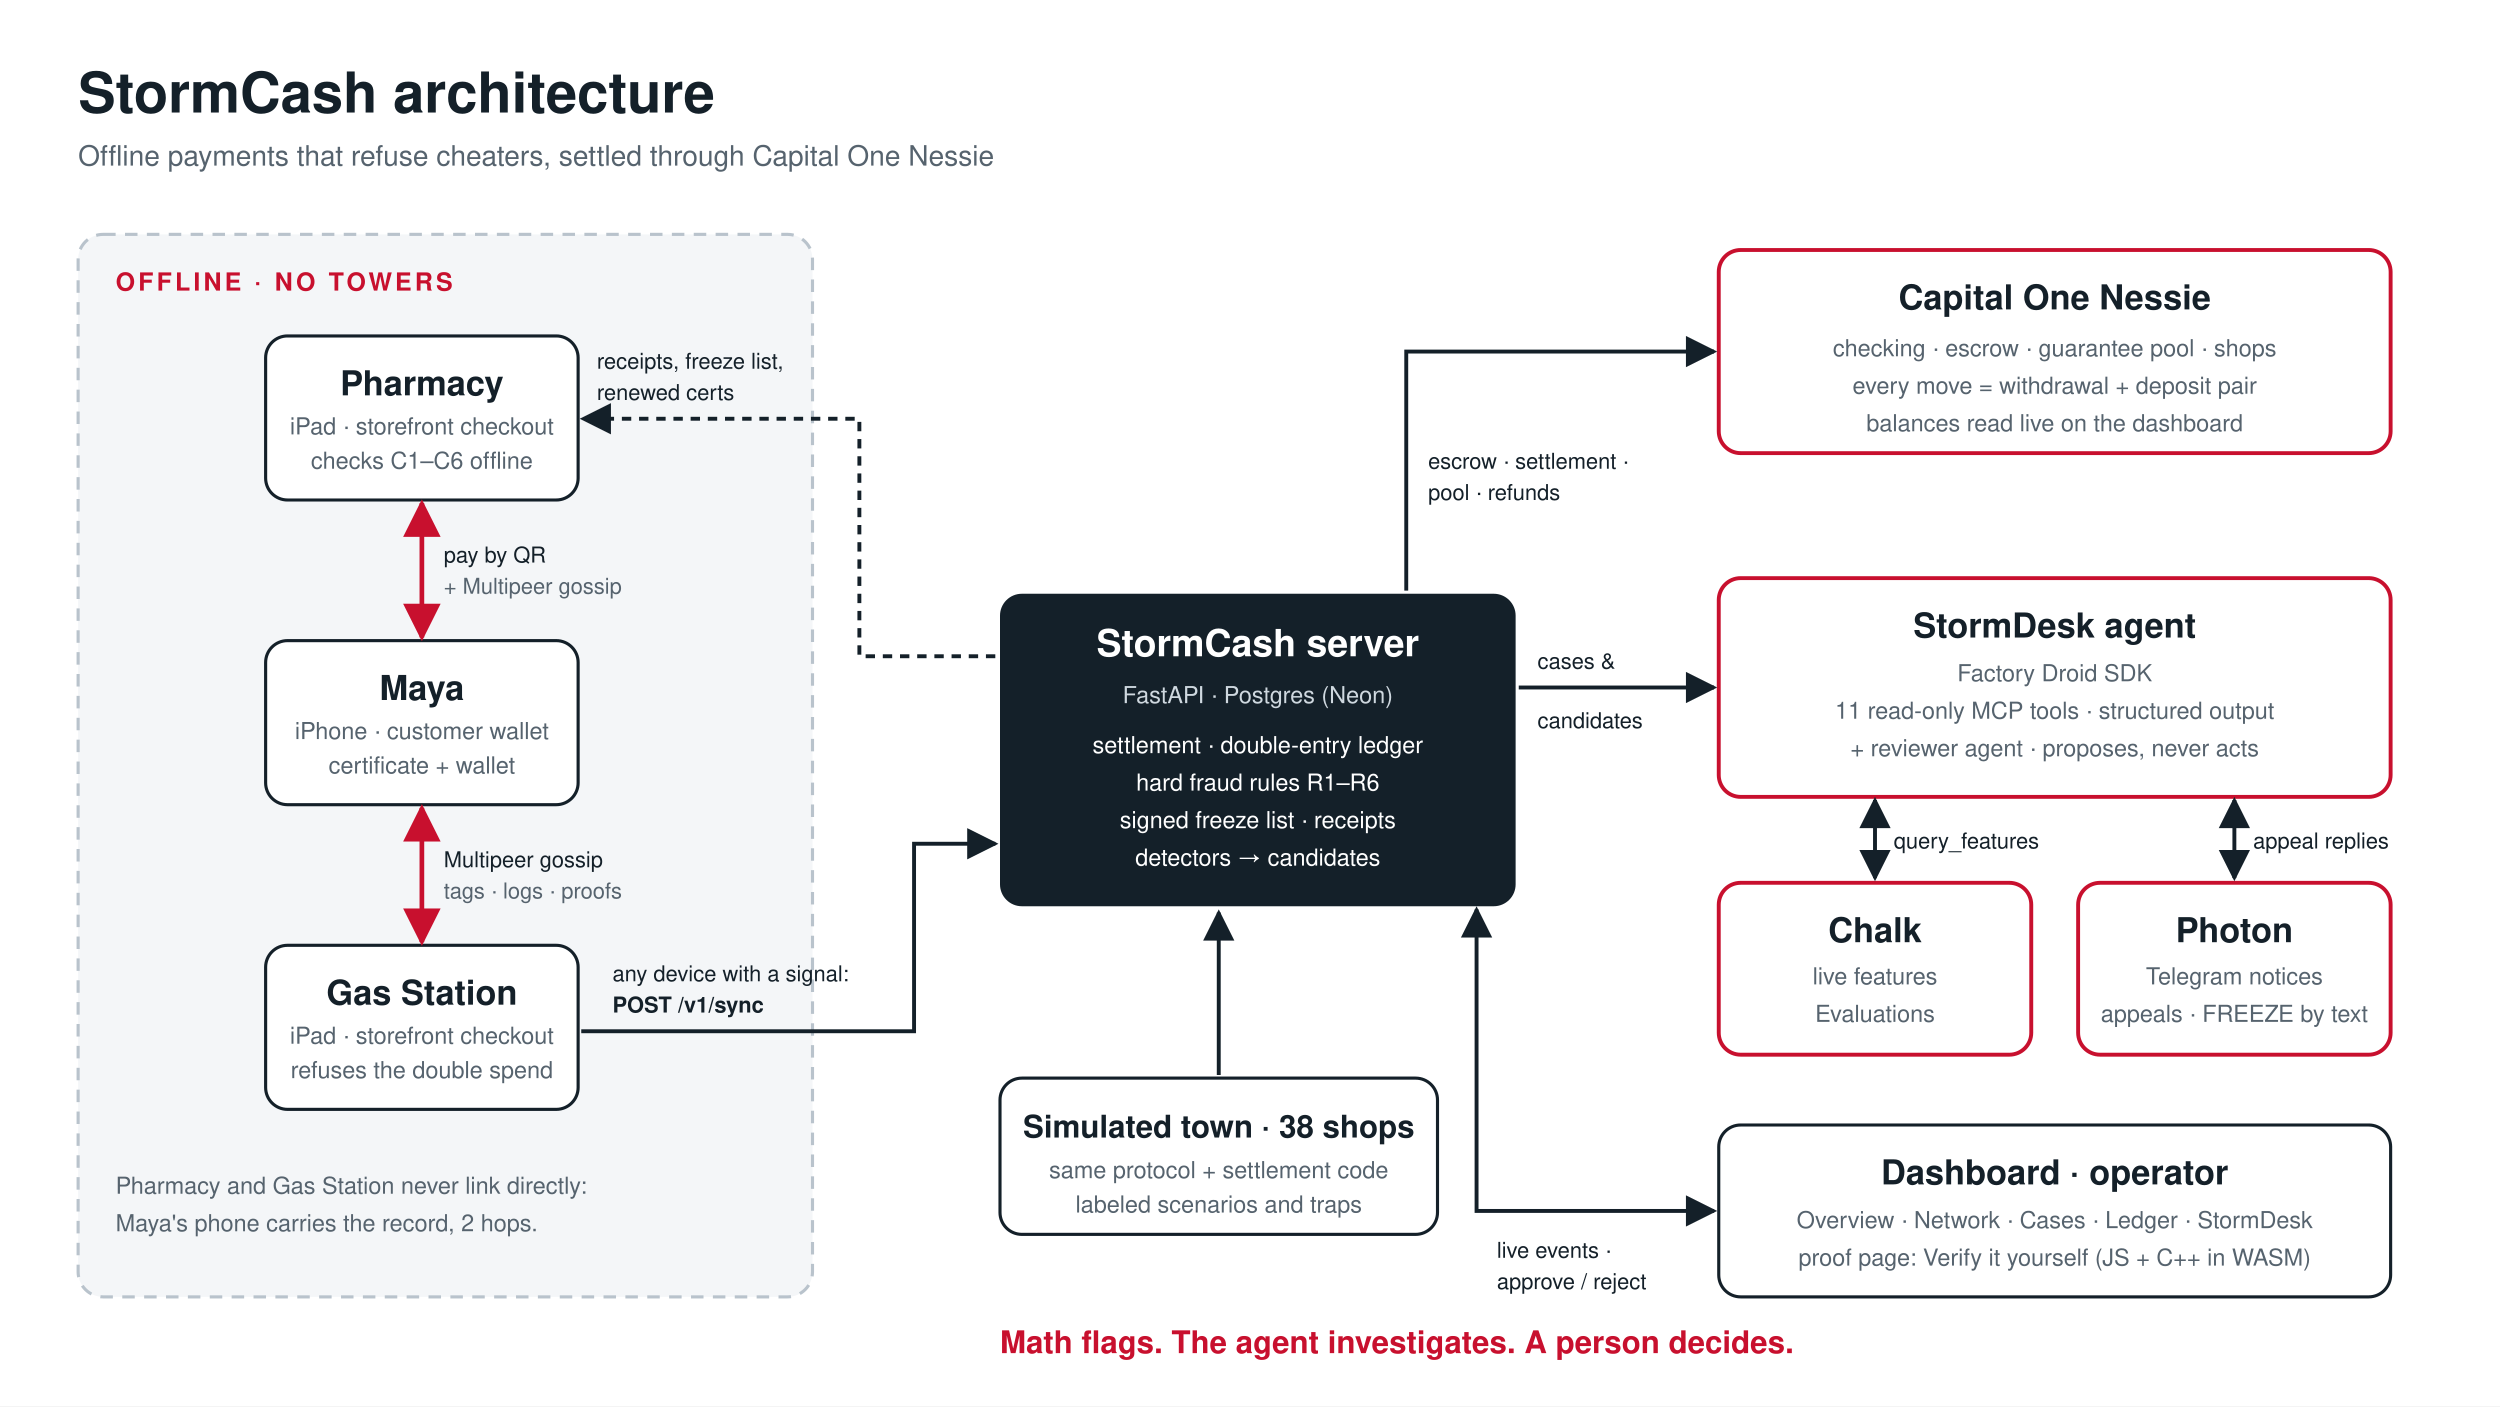
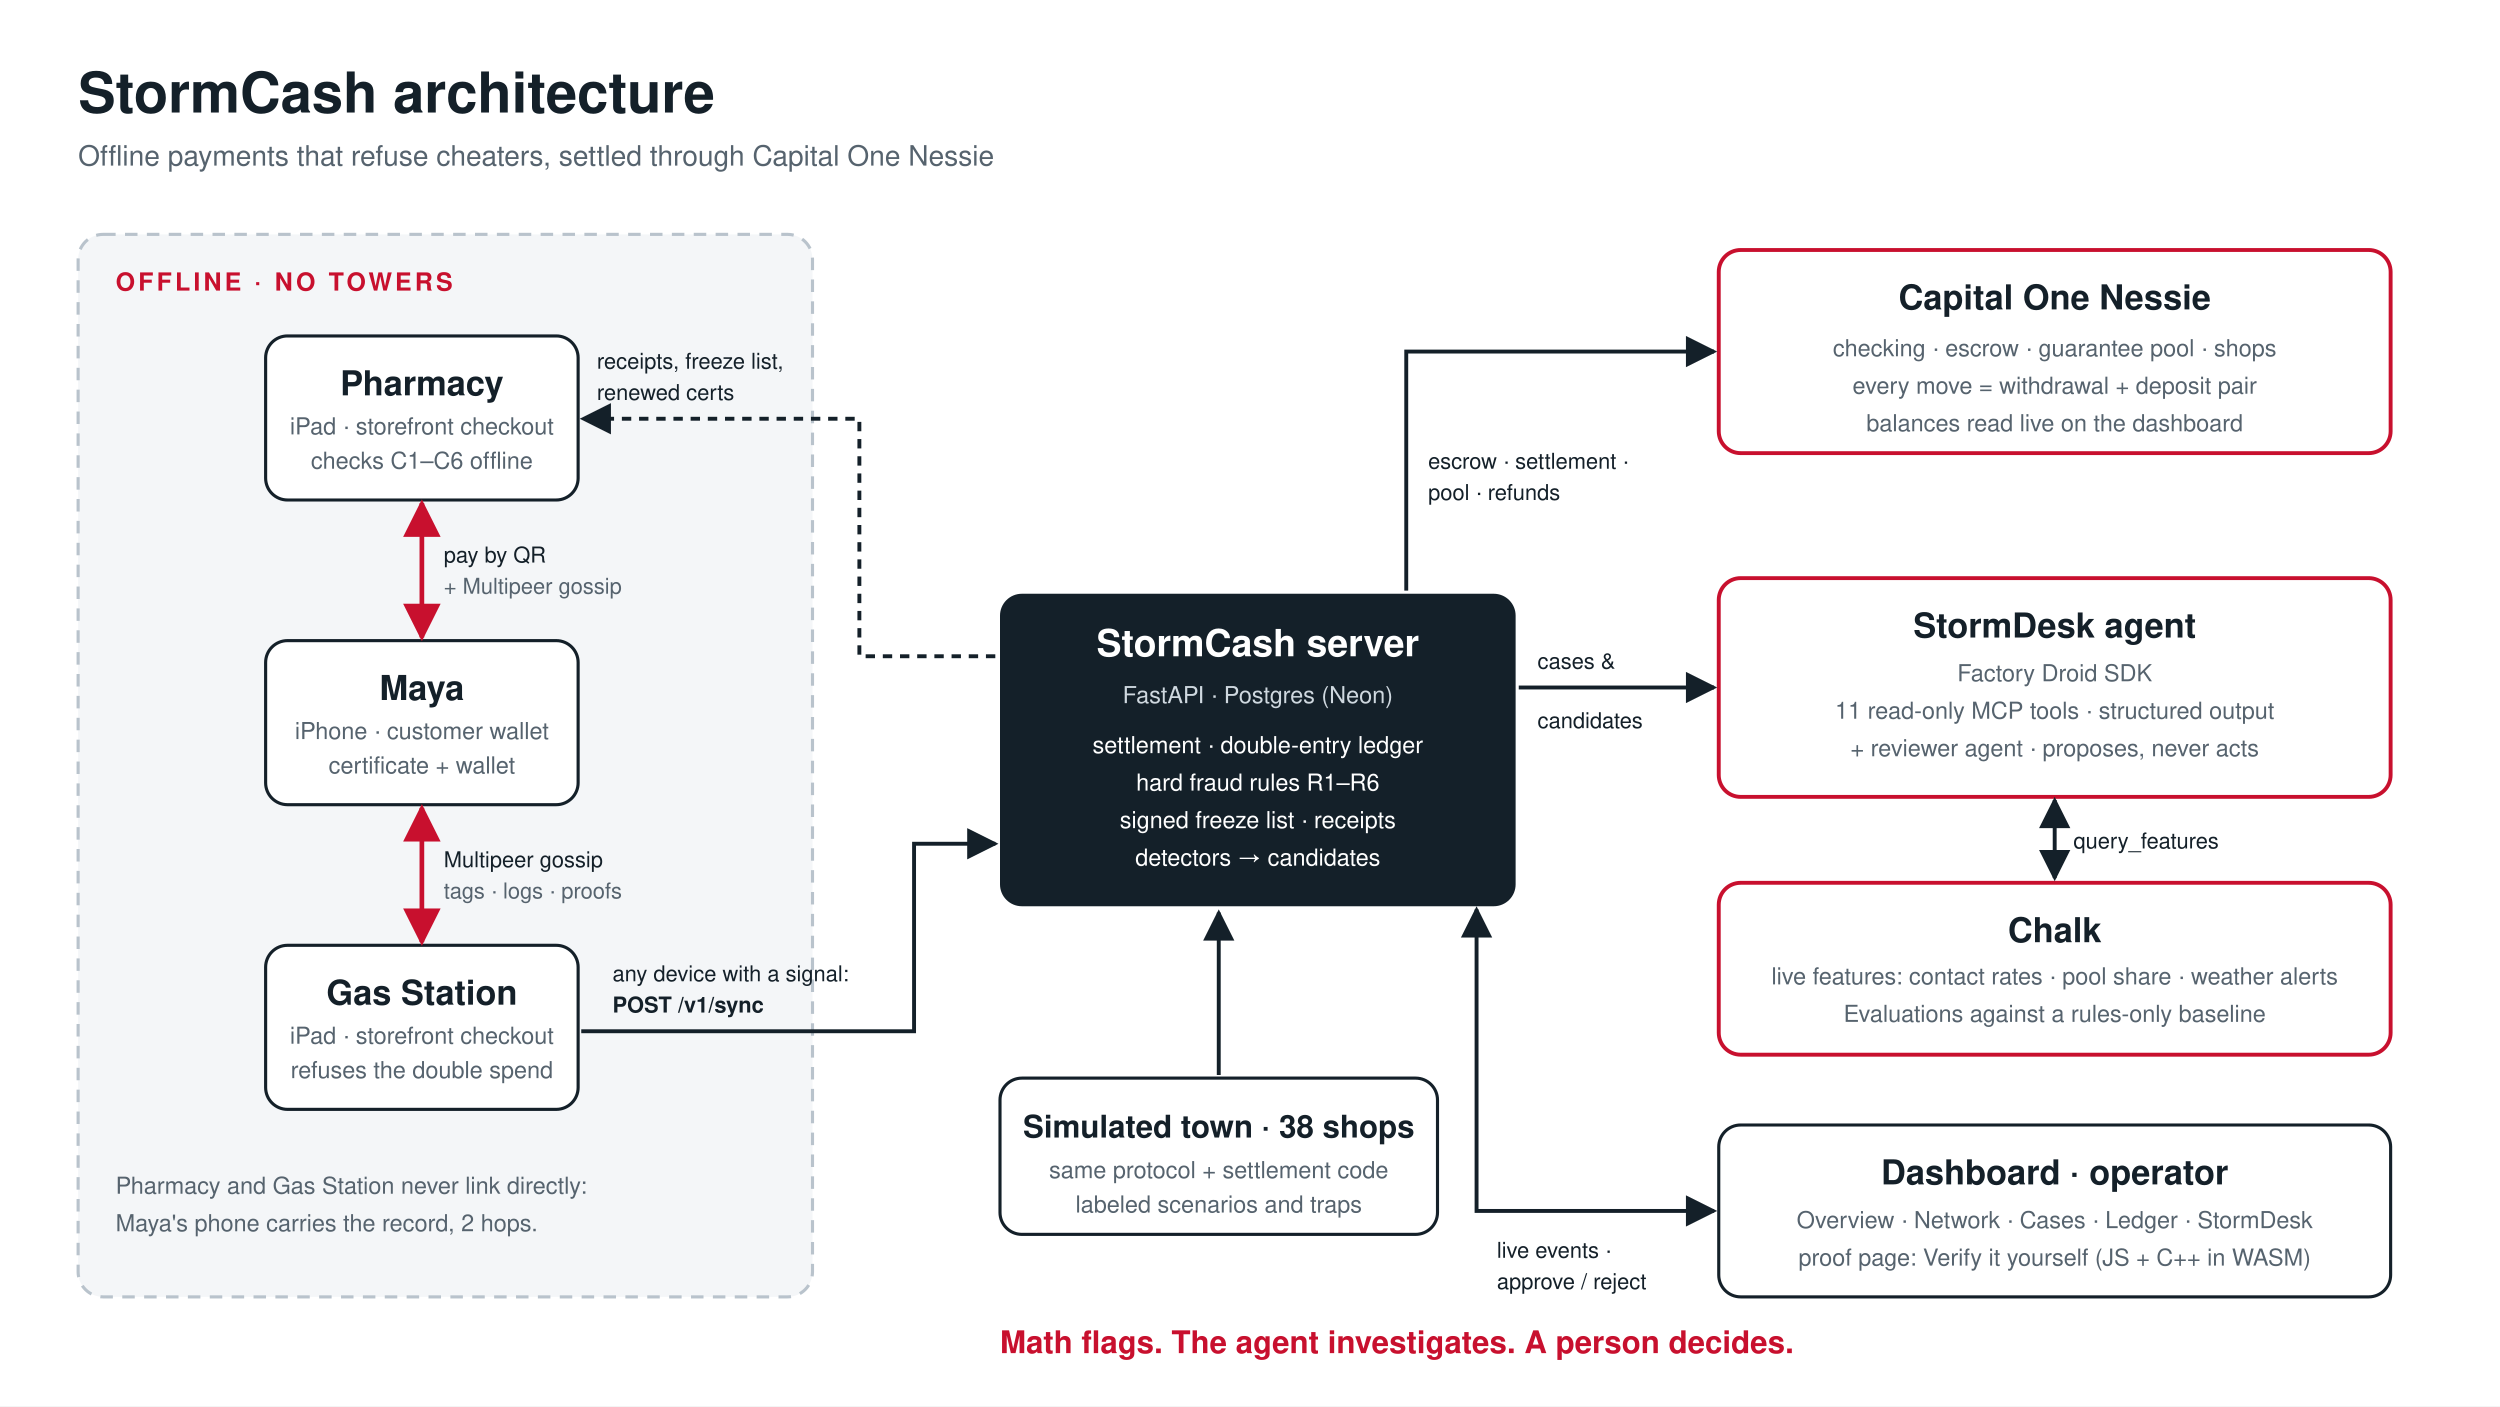
<svg xmlns="http://www.w3.org/2000/svg" viewBox="0 0 1600 900" width="1600" height="900" font-family="Helvetica, Arial, sans-serif">
  <defs>
    <marker id="arrow" viewBox="0 0 10 10" refX="9" refY="5" markerWidth="8" markerHeight="8" orient="auto-start-reverse">
      <path d="M0,0 L10,5 L0,10 z" fill="#142029" />
    </marker>
    <marker id="arrowRed" viewBox="0 0 10 10" refX="9" refY="5" markerWidth="8" markerHeight="8" orient="auto-start-reverse">
      <path d="M0,0 L10,5 L0,10 z" fill="#c8102e" />
    </marker>
  </defs>
  <rect x="0" y="0" width="1600" height="900" fill="#ffffff" />
  <text x="50" y="72" font-size="36" font-weight="700" fill="#142029">StormCash architecture</text>
  <text x="50" y="106" font-size="18" fill="#56636e">Offline payments that refuse cheaters, settled through Capital One Nessie</text>
  <rect x="50" y="150" width="470" height="680" rx="16" fill="#f4f6f8" stroke="#b9c3cc" stroke-width="2" stroke-dasharray="8 6" />
  <text x="74" y="186" font-size="16" font-weight="700" fill="#c8102e" letter-spacing="2">OFFLINE · NO TOWERS</text>
  <rect x="170" y="215" width="200" height="105" rx="14" fill="#ffffff" stroke="#142029" stroke-width="2" />
  <text x="270" y="253" font-size="22" font-weight="700" fill="#142029" text-anchor="middle">Pharmacy</text>
  <text x="270" y="278" font-size="15" fill="#56636e" text-anchor="middle">iPad · storefront checkout</text>
  <text x="270" y="300" font-size="15" fill="#56636e" text-anchor="middle">checks C1–C6 offline</text>
  <rect x="170" y="410" width="200" height="105" rx="14" fill="#ffffff" stroke="#142029" stroke-width="2" />
  <text x="270" y="448" font-size="22" font-weight="700" fill="#142029" text-anchor="middle">Maya</text>
  <text x="270" y="473" font-size="15" fill="#56636e" text-anchor="middle">iPhone · customer wallet</text>
  <text x="270" y="495" font-size="15" fill="#56636e" text-anchor="middle">certificate + wallet</text>
  <rect x="170" y="605" width="200" height="105" rx="14" fill="#ffffff" stroke="#142029" stroke-width="2" />
  <text x="270" y="643" font-size="22" font-weight="700" fill="#142029" text-anchor="middle">Gas Station</text>
  <text x="270" y="668" font-size="15" fill="#56636e" text-anchor="middle">iPad · storefront checkout</text>
  <text x="270" y="690" font-size="15" fill="#56636e" text-anchor="middle">refuses the double spend</text>
  <line x1="270" y1="322" x2="270" y2="408" stroke="#c8102e" stroke-width="3" marker-start="url(#arrowRed)" marker-end="url(#arrowRed)" />
  <text x="284" y="360" font-size="14" fill="#142029">pay by QR</text>
  <text x="284" y="380" font-size="14" fill="#56636e">+ Multipeer gossip</text>
  <line x1="270" y1="517" x2="270" y2="603" stroke="#c8102e" stroke-width="3" marker-start="url(#arrowRed)" marker-end="url(#arrowRed)" />
  <text x="284" y="555" font-size="14" fill="#142029">Multipeer gossip</text>
  <text x="284" y="575" font-size="14" fill="#56636e">tags · logs · proofs</text>
  <text x="74" y="764" font-size="15" fill="#56636e">Pharmacy and Gas Station never link directly:</text>
  <text x="74" y="788" font-size="15" fill="#56636e">Maya's phone carries the record, 2 hops.</text>
  <rect x="640" y="380" width="330" height="200" rx="14" fill="#142029" />
  <text x="805" y="420" font-size="24" font-weight="700" fill="#ffffff" text-anchor="middle">StormCash server</text>
  <text x="805" y="450" font-size="15" fill="#cfd8df" text-anchor="middle">FastAPI · Postgres (Neon)</text>
  <text x="805" y="482" font-size="15" fill="#ffffff" text-anchor="middle">settlement · double-entry ledger</text>
  <text x="805" y="506" font-size="15" fill="#ffffff" text-anchor="middle">hard fraud rules R1–R6</text>
  <text x="805" y="530" font-size="15" fill="#ffffff" text-anchor="middle">signed freeze list · receipts</text>
  <text x="805" y="554" font-size="15" fill="#ffffff" text-anchor="middle">detectors → candidates</text>
  <path d="M372,660 H585 V540 H637" fill="none" stroke="#142029" stroke-width="2.5" marker-end="url(#arrow)" />
  <text x="392" y="628" font-size="14" fill="#142029">any device with a signal:</text>
  <text x="392" y="648" font-size="14" font-weight="700" fill="#142029">POST /v1/sync</text>
  <path d="M637,420 H550 V268 H373" fill="none" stroke="#142029" stroke-width="2.5" stroke-dasharray="6 5" marker-end="url(#arrow)" />
  <text x="382" y="236" font-size="14" fill="#142029">receipts, freeze list,</text>
  <text x="382" y="256" font-size="14" fill="#142029">renewed certs</text>
  <rect x="640" y="690" width="280" height="100" rx="14" fill="#ffffff" stroke="#142029" stroke-width="2" />
  <text x="780" y="728" font-size="20" font-weight="700" fill="#142029" text-anchor="middle">Simulated town · 38 shops</text>
  <text x="780" y="754" font-size="15" fill="#56636e" text-anchor="middle">same protocol + settlement code</text>
  <text x="780" y="776" font-size="15" fill="#56636e" text-anchor="middle">labeled scenarios and traps</text>
  <line x1="780" y1="688" x2="780" y2="584" stroke="#142029" stroke-width="2.5" marker-end="url(#arrow)" />
  <rect x="1100" y="160" width="430" height="130" rx="14" fill="#ffffff" stroke="#c8102e" stroke-width="2.5" />
  <text x="1315" y="198" font-size="22" font-weight="700" fill="#142029" text-anchor="middle">Capital One Nessie</text>
  <text x="1315" y="228" font-size="15" fill="#56636e" text-anchor="middle">checking · escrow · guarantee pool · shops</text>
  <text x="1315" y="252" font-size="15" fill="#56636e" text-anchor="middle">every move = withdrawal + deposit pair</text>
  <text x="1315" y="276" font-size="15" fill="#56636e" text-anchor="middle">balances read live on the dashboard</text>
  <path d="M900,378 V225 H1097" fill="none" stroke="#142029" stroke-width="2.5" marker-end="url(#arrow)" />
  <text x="914" y="300" font-size="14" fill="#142029">escrow · settlement ·</text>
  <text x="914" y="320" font-size="14" fill="#142029">pool · refunds</text>
  <rect x="1100" y="370" width="430" height="140" rx="14" fill="#ffffff" stroke="#c8102e" stroke-width="2.5" />
  <text x="1315" y="408" font-size="22" font-weight="700" fill="#142029" text-anchor="middle">StormDesk agent</text>
  <text x="1315" y="436" font-size="15" fill="#56636e" text-anchor="middle">Factory Droid SDK</text>
  <text x="1315" y="460" font-size="15" fill="#56636e" text-anchor="middle">11 read-only MCP tools · structured output</text>
  <text x="1315" y="484" font-size="15" fill="#56636e" text-anchor="middle">+ reviewer agent · proposes, never acts</text>
  <line x1="972" y1="440" x2="1097" y2="440" stroke="#142029" stroke-width="2.5" marker-end="url(#arrow)" />
  <text x="984" y="428" font-size="14" fill="#142029">cases &amp;</text>
  <text x="984" y="466" font-size="14" fill="#142029">candidates</text>
-   <rect x="1100" y="565" width="200" height="110" rx="14" fill="#ffffff" stroke="#c8102e" stroke-width="2.5" />
-   <text x="1200" y="603" font-size="22" font-weight="700" fill="#142029" text-anchor="middle">Chalk</text>
-   <text x="1200" y="630" font-size="15" fill="#56636e" text-anchor="middle">live features</text>
-   <text x="1200" y="654" font-size="15" fill="#56636e" text-anchor="middle">Evaluations</text>
-   <line x1="1200" y1="512" x2="1200" y2="562" stroke="#142029" stroke-width="2.5" marker-start="url(#arrow)" marker-end="url(#arrow)" />
-   <text x="1212" y="543" font-size="14" fill="#142029">query_features</text>
-   <rect x="1330" y="565" width="200" height="110" rx="14" fill="#ffffff" stroke="#c8102e" stroke-width="2.5" />
-   <text x="1430" y="603" font-size="22" font-weight="700" fill="#142029" text-anchor="middle">Photon</text>
-   <text x="1430" y="630" font-size="15" fill="#56636e" text-anchor="middle">Telegram notices</text>
-   <text x="1430" y="654" font-size="15" fill="#56636e" text-anchor="middle">appeals · FREEZE by text</text>
-   <line x1="1430" y1="512" x2="1430" y2="562" stroke="#142029" stroke-width="2.5" marker-start="url(#arrow)" marker-end="url(#arrow)" />
-   <text x="1442" y="543" font-size="14" fill="#142029">appeal replies</text>
+   <rect x="1100" y="565" width="430" height="110" rx="14" fill="#ffffff" stroke="#c8102e" stroke-width="2.5" />
+   <text x="1315" y="603" font-size="22" font-weight="700" fill="#142029" text-anchor="middle">Chalk</text>
+   <text x="1315" y="630" font-size="15" fill="#56636e" text-anchor="middle">live features: contact rates · pool share · weather alerts</text>
+   <text x="1315" y="654" font-size="15" fill="#56636e" text-anchor="middle">Evaluations against a rules-only baseline</text>
+   <line x1="1315" y1="512" x2="1315" y2="562" stroke="#142029" stroke-width="2.5" marker-start="url(#arrow)" marker-end="url(#arrow)" />
+   <text x="1327" y="543" font-size="14" fill="#142029">query_features</text>
  <rect x="1100" y="720" width="430" height="110" rx="14" fill="#ffffff" stroke="#142029" stroke-width="2" />
  <text x="1315" y="758" font-size="22" font-weight="700" fill="#142029" text-anchor="middle">Dashboard · operator</text>
  <text x="1315" y="786" font-size="15" fill="#56636e" text-anchor="middle">Overview · Network · Cases · Ledger · StormDesk</text>
  <text x="1315" y="810" font-size="15" fill="#56636e" text-anchor="middle">proof page: Verify it yourself (JS + C++ in WASM)</text>
  <path d="M945,582 V775 H1097" fill="none" stroke="#142029" stroke-width="2.5" marker-start="url(#arrow)" marker-end="url(#arrow)" />
  <text x="958" y="805" font-size="14" fill="#142029">live events ·</text>
  <text x="958" y="825" font-size="14" fill="#142029">approve / reject</text>
  <text x="640" y="866" font-size="20" font-weight="700" fill="#c8102e">Math flags. The agent investigates. A person decides.</text>
</svg>
